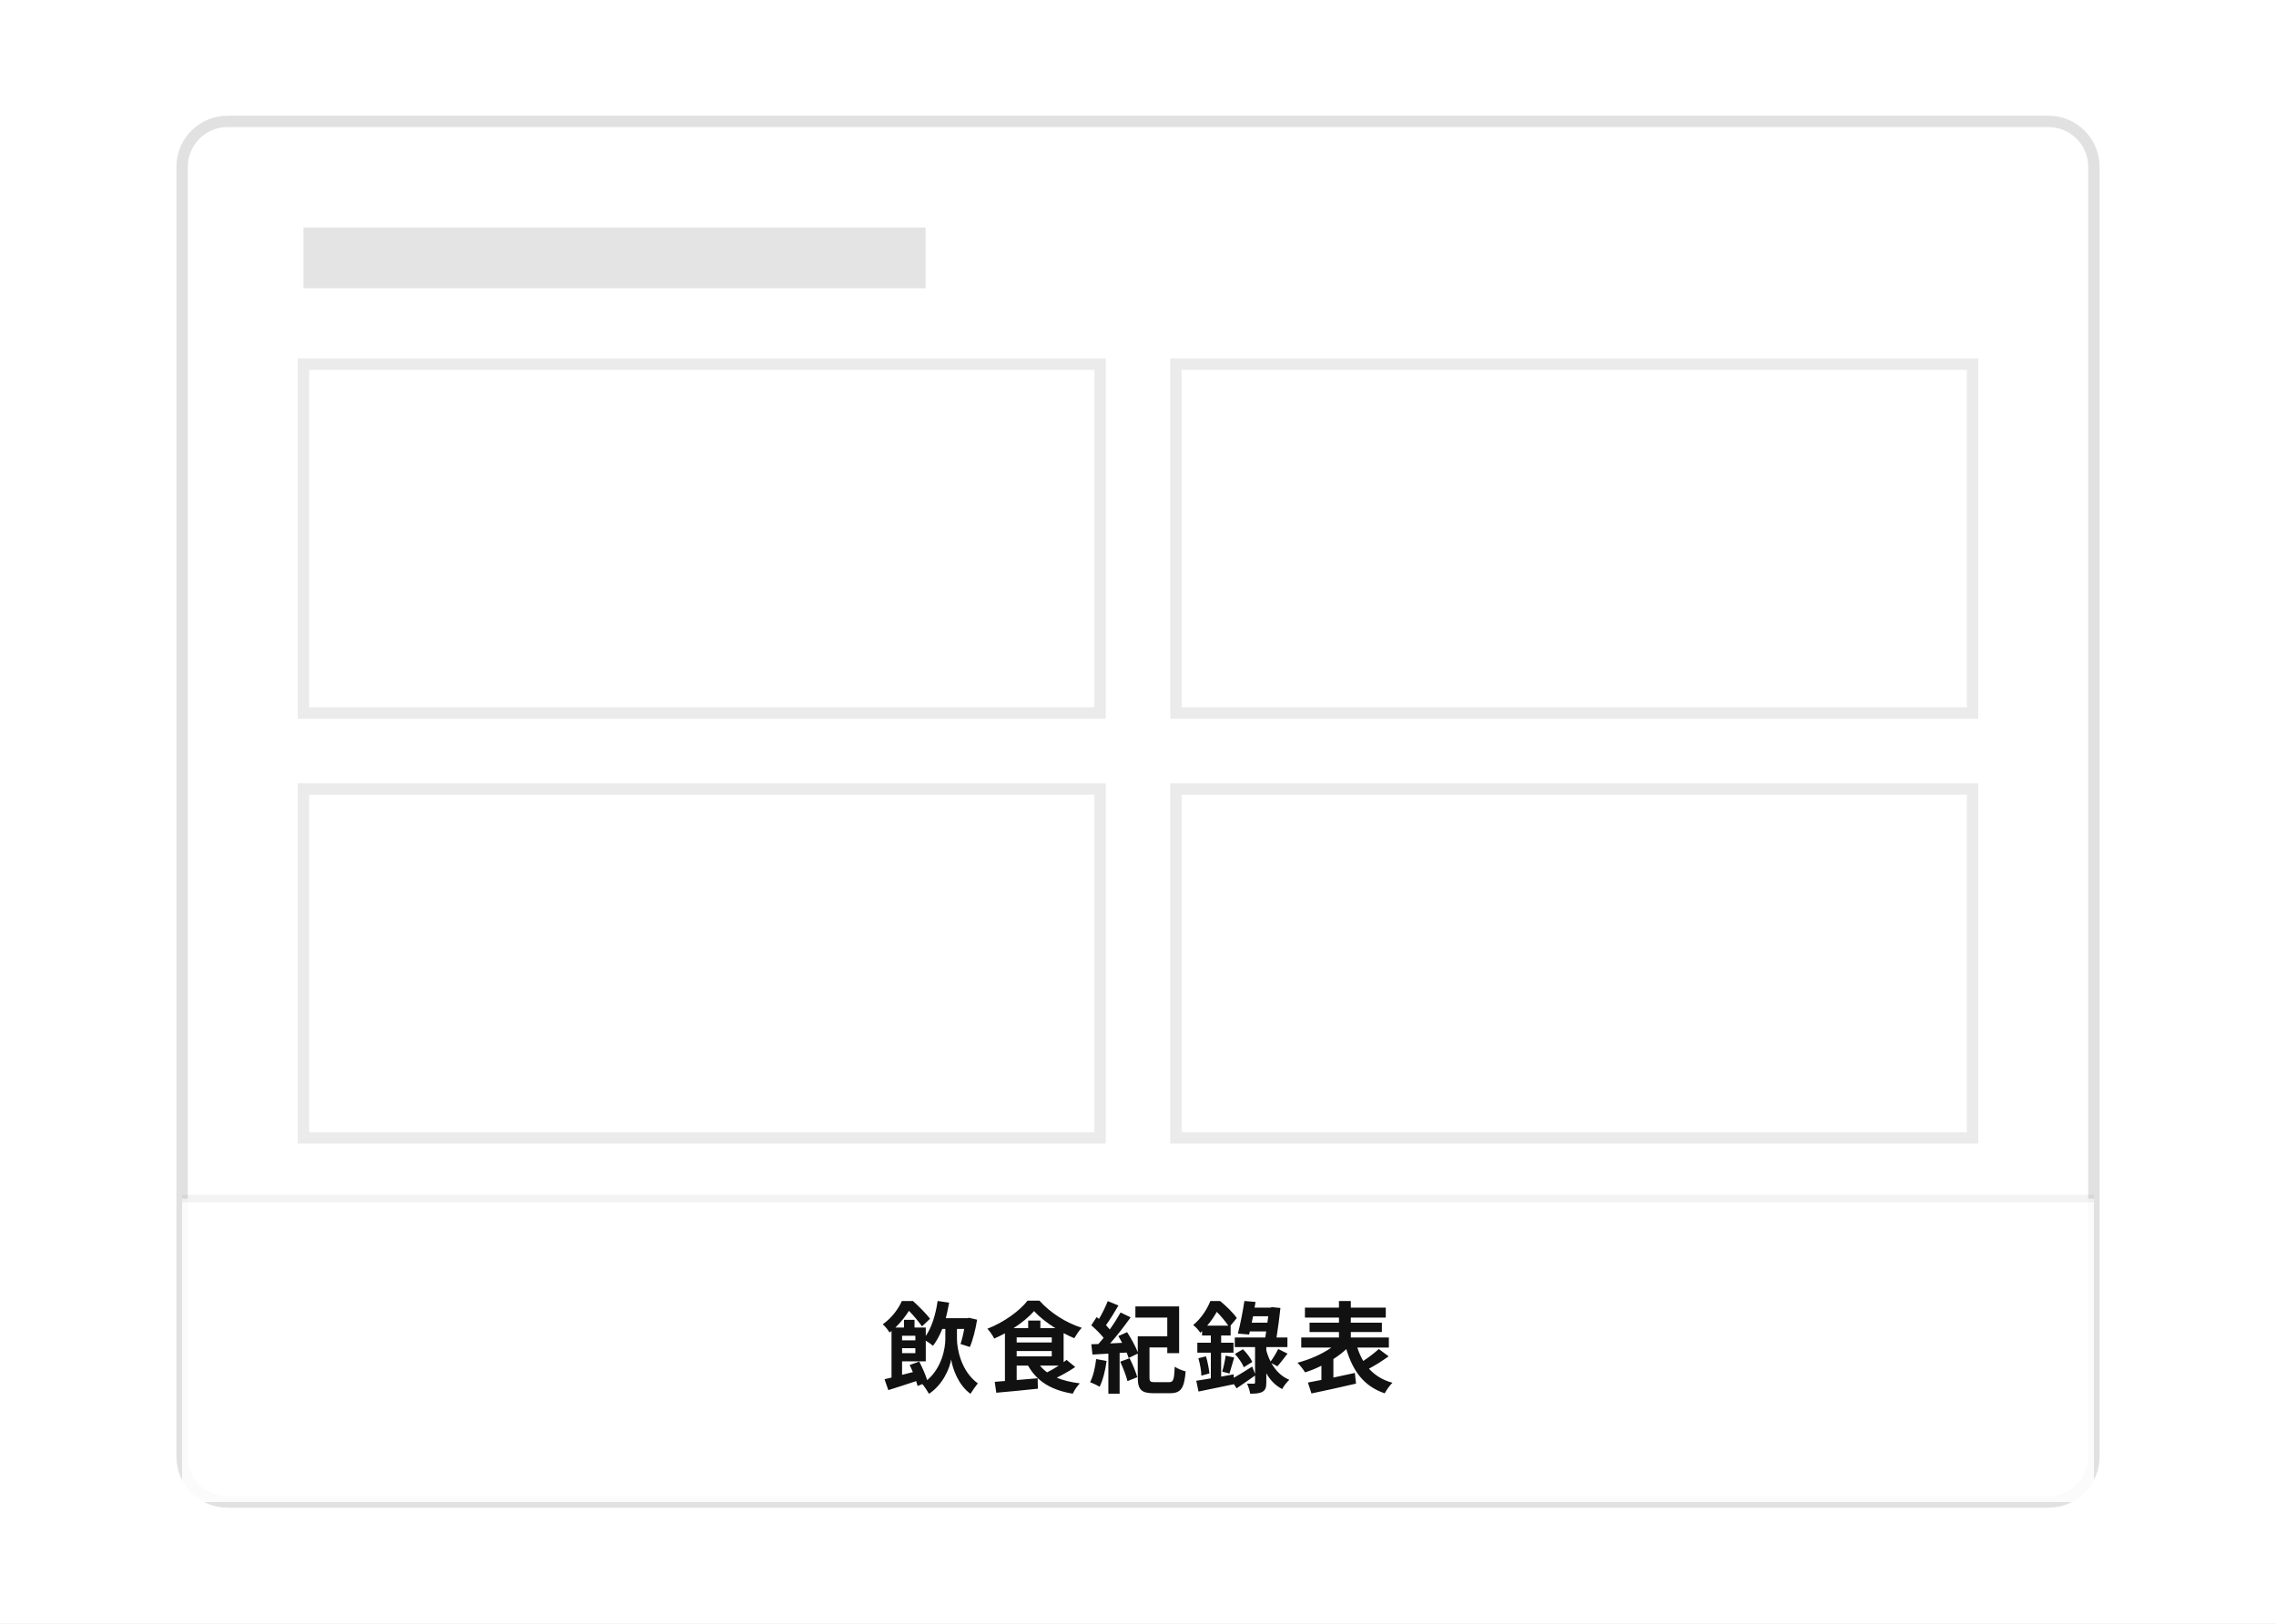
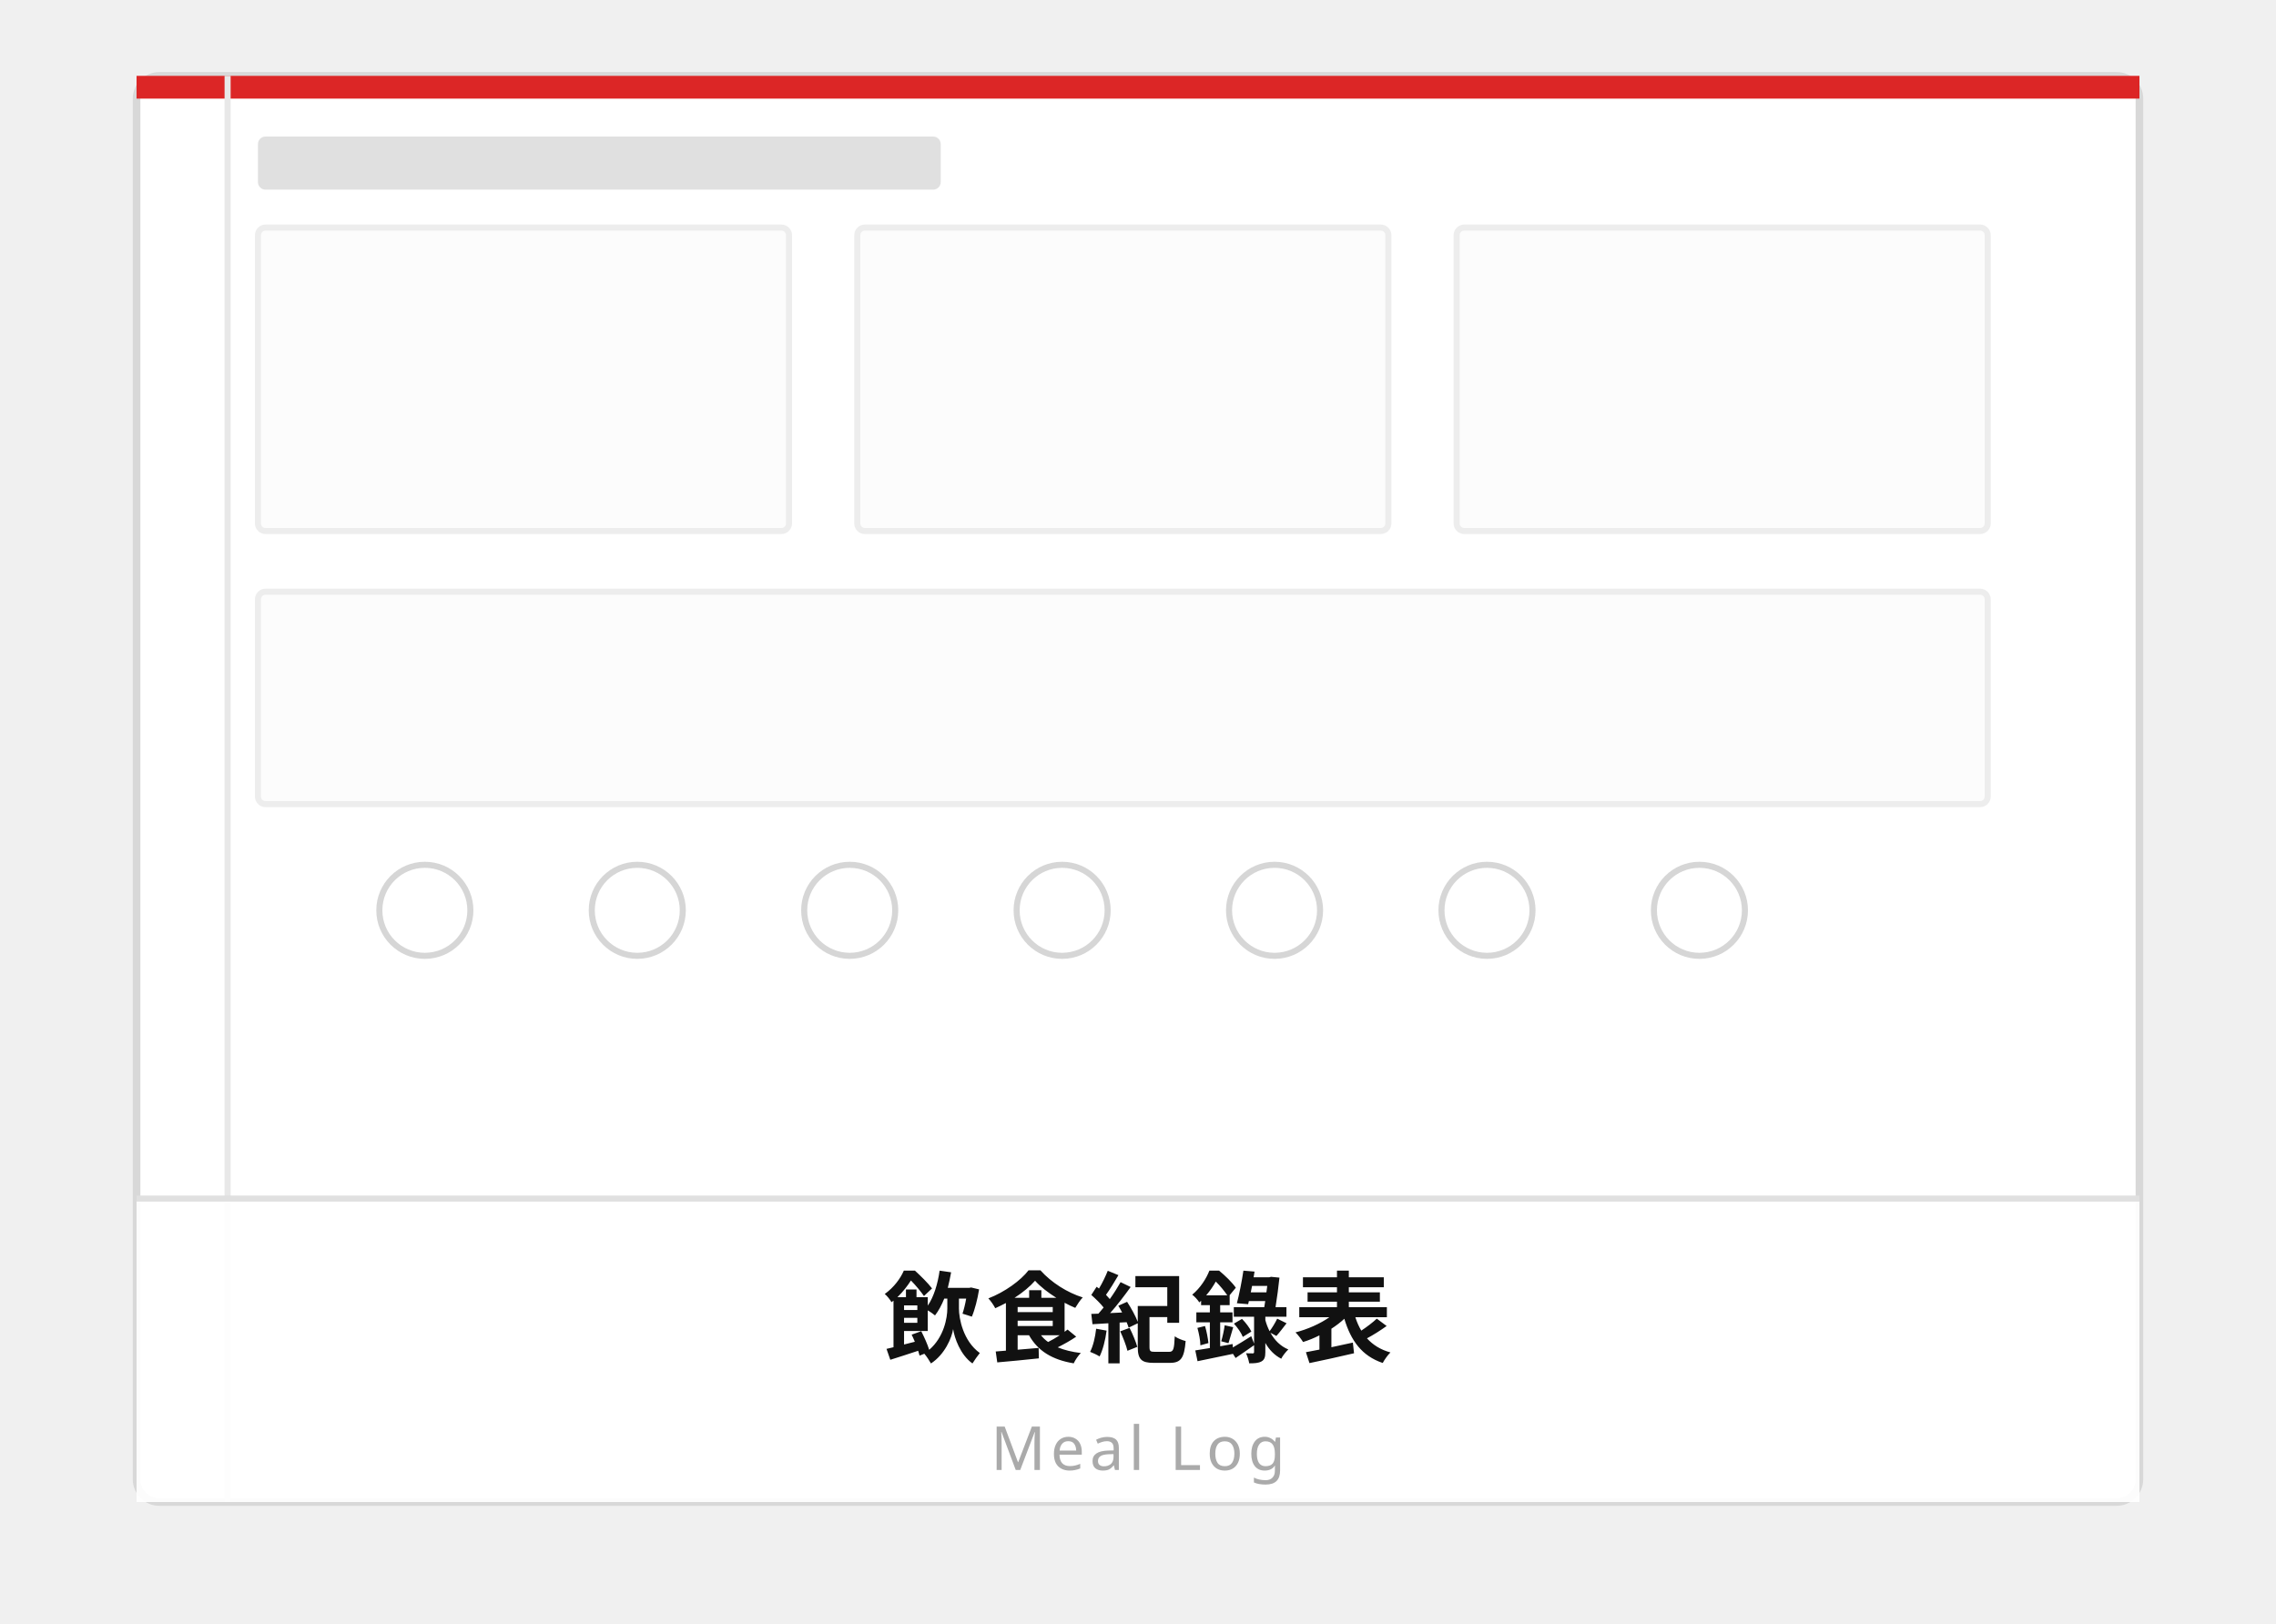
<svg xmlns="http://www.w3.org/2000/svg" viewBox="0 0 300 214">
-   <rect width="100%" height="100%" fill="#ffffff" />
-   <rect x="24" y="16" width="252" height="182" fill="#ffffff" stroke="#e1e1e1" stroke-width="1.5" rx="6" />
-   <g opacity="0.6">
-     <rect x="40" y="30" width="82" height="8" fill="#d2d2d2" stroke="none" stroke-width="1.5" rx="0" />
-     <rect x="40" y="48" width="105" height="46" fill="none" stroke="#ddd" stroke-width="1.5" rx="0" />
-     <rect x="155" y="48" width="105" height="46" fill="none" stroke="#ddd" stroke-width="1.5" rx="0" />
-     <rect x="40" y="104" width="105" height="46" fill="none" stroke="#ddd" stroke-width="1.5" rx="0" />
-     <rect x="155" y="104" width="105" height="46" fill="none" stroke="#ddd" stroke-width="1.5" rx="0" />
+   <rect width="300" height="214" fill="#f0f0f0" />
+   <rect x="18" y="10" width="264" height="188" rx="3" fill="#ffffff" stroke="#d8d8d8" stroke-width="1" />
+   <rect x="18" y="10" width="264" height="3" fill="#dc2626" />
+   <line x1="30" y1="10" x2="30" y2="198" stroke="#e8e8e8" stroke-width="0.8" />
+   <g opacity="0.65">
+     <rect x="34" y="18" width="90" height="7" rx="1" fill="#d0d0d0" />
+     <rect x="34" y="30" width="70" height="40" rx="1" fill="#fafafa" stroke="#e4e4e4" stroke-width="0.8" />
+     <rect x="113" y="30" width="70" height="40" rx="1" fill="#fafafa" stroke="#e4e4e4" stroke-width="0.8" />
+     <rect x="192" y="30" width="70" height="40" rx="1" fill="#fafafa" stroke="#e4e4e4" stroke-width="0.8" />
+     <rect x="34" y="78" width="228" height="28" rx="1" fill="#fafafa" stroke="#e4e4e4" stroke-width="0.8" />
+     <circle cx="56" cy="120" r="6" fill="none" stroke="#c0c0c0" stroke-width="0.8" />
+     <circle cx="84" cy="120" r="6" fill="none" stroke="#c0c0c0" stroke-width="0.8" />
+     <circle cx="112" cy="120" r="6" fill="none" stroke="#c0c0c0" stroke-width="0.8" />
+     <circle cx="140" cy="120" r="6" fill="none" stroke="#c0c0c0" stroke-width="0.8" />
+     <circle cx="168" cy="120" r="6" fill="none" stroke="#c0c0c0" stroke-width="0.8" />
+     <circle cx="196" cy="120" r="6" fill="none" stroke="#c0c0c0" stroke-width="0.8" />
+     <circle cx="224" cy="120" r="6" fill="none" stroke="#c0c0c0" stroke-width="0.8" />
  </g>
-   <rect x="24" y="158" width="252" height="40" fill="rgba(255,255,255,0.85)" />
-   <path d="M 24 158 L 276 158" stroke="rgba(0,0,0,0.05)" stroke-width="1" />
-   <text x="150" y="178" dominant-baseline="middle" text-anchor="middle" font-size="13" fill="#111" font-family="'PingFang TC', sans-serif" font-weight="600" letter-spacing="0.05em">飲食紀錄表</text>
+   <rect x="18" y="158" width="264" height="40" fill="rgba(255,255,255,0.92)" />
+   <line x1="18" y1="158" x2="282" y2="158" stroke="#e0e0e0" stroke-width="0.8" />
+   <text x="150" y="174" dominant-baseline="middle" text-anchor="middle" font-size="13" fill="#111111" font-family="'PingFang TC','Microsoft JhengHei',sans-serif" font-weight="600" letter-spacing="0.04em">飲食紀錄表</text>
+   <text x="150" y="191" dominant-baseline="middle" text-anchor="middle" font-size="8" fill="#aaaaaa" font-family="'PingFang TC','Microsoft JhengHei',sans-serif" letter-spacing="0.08em">Meal Log</text>
</svg>
